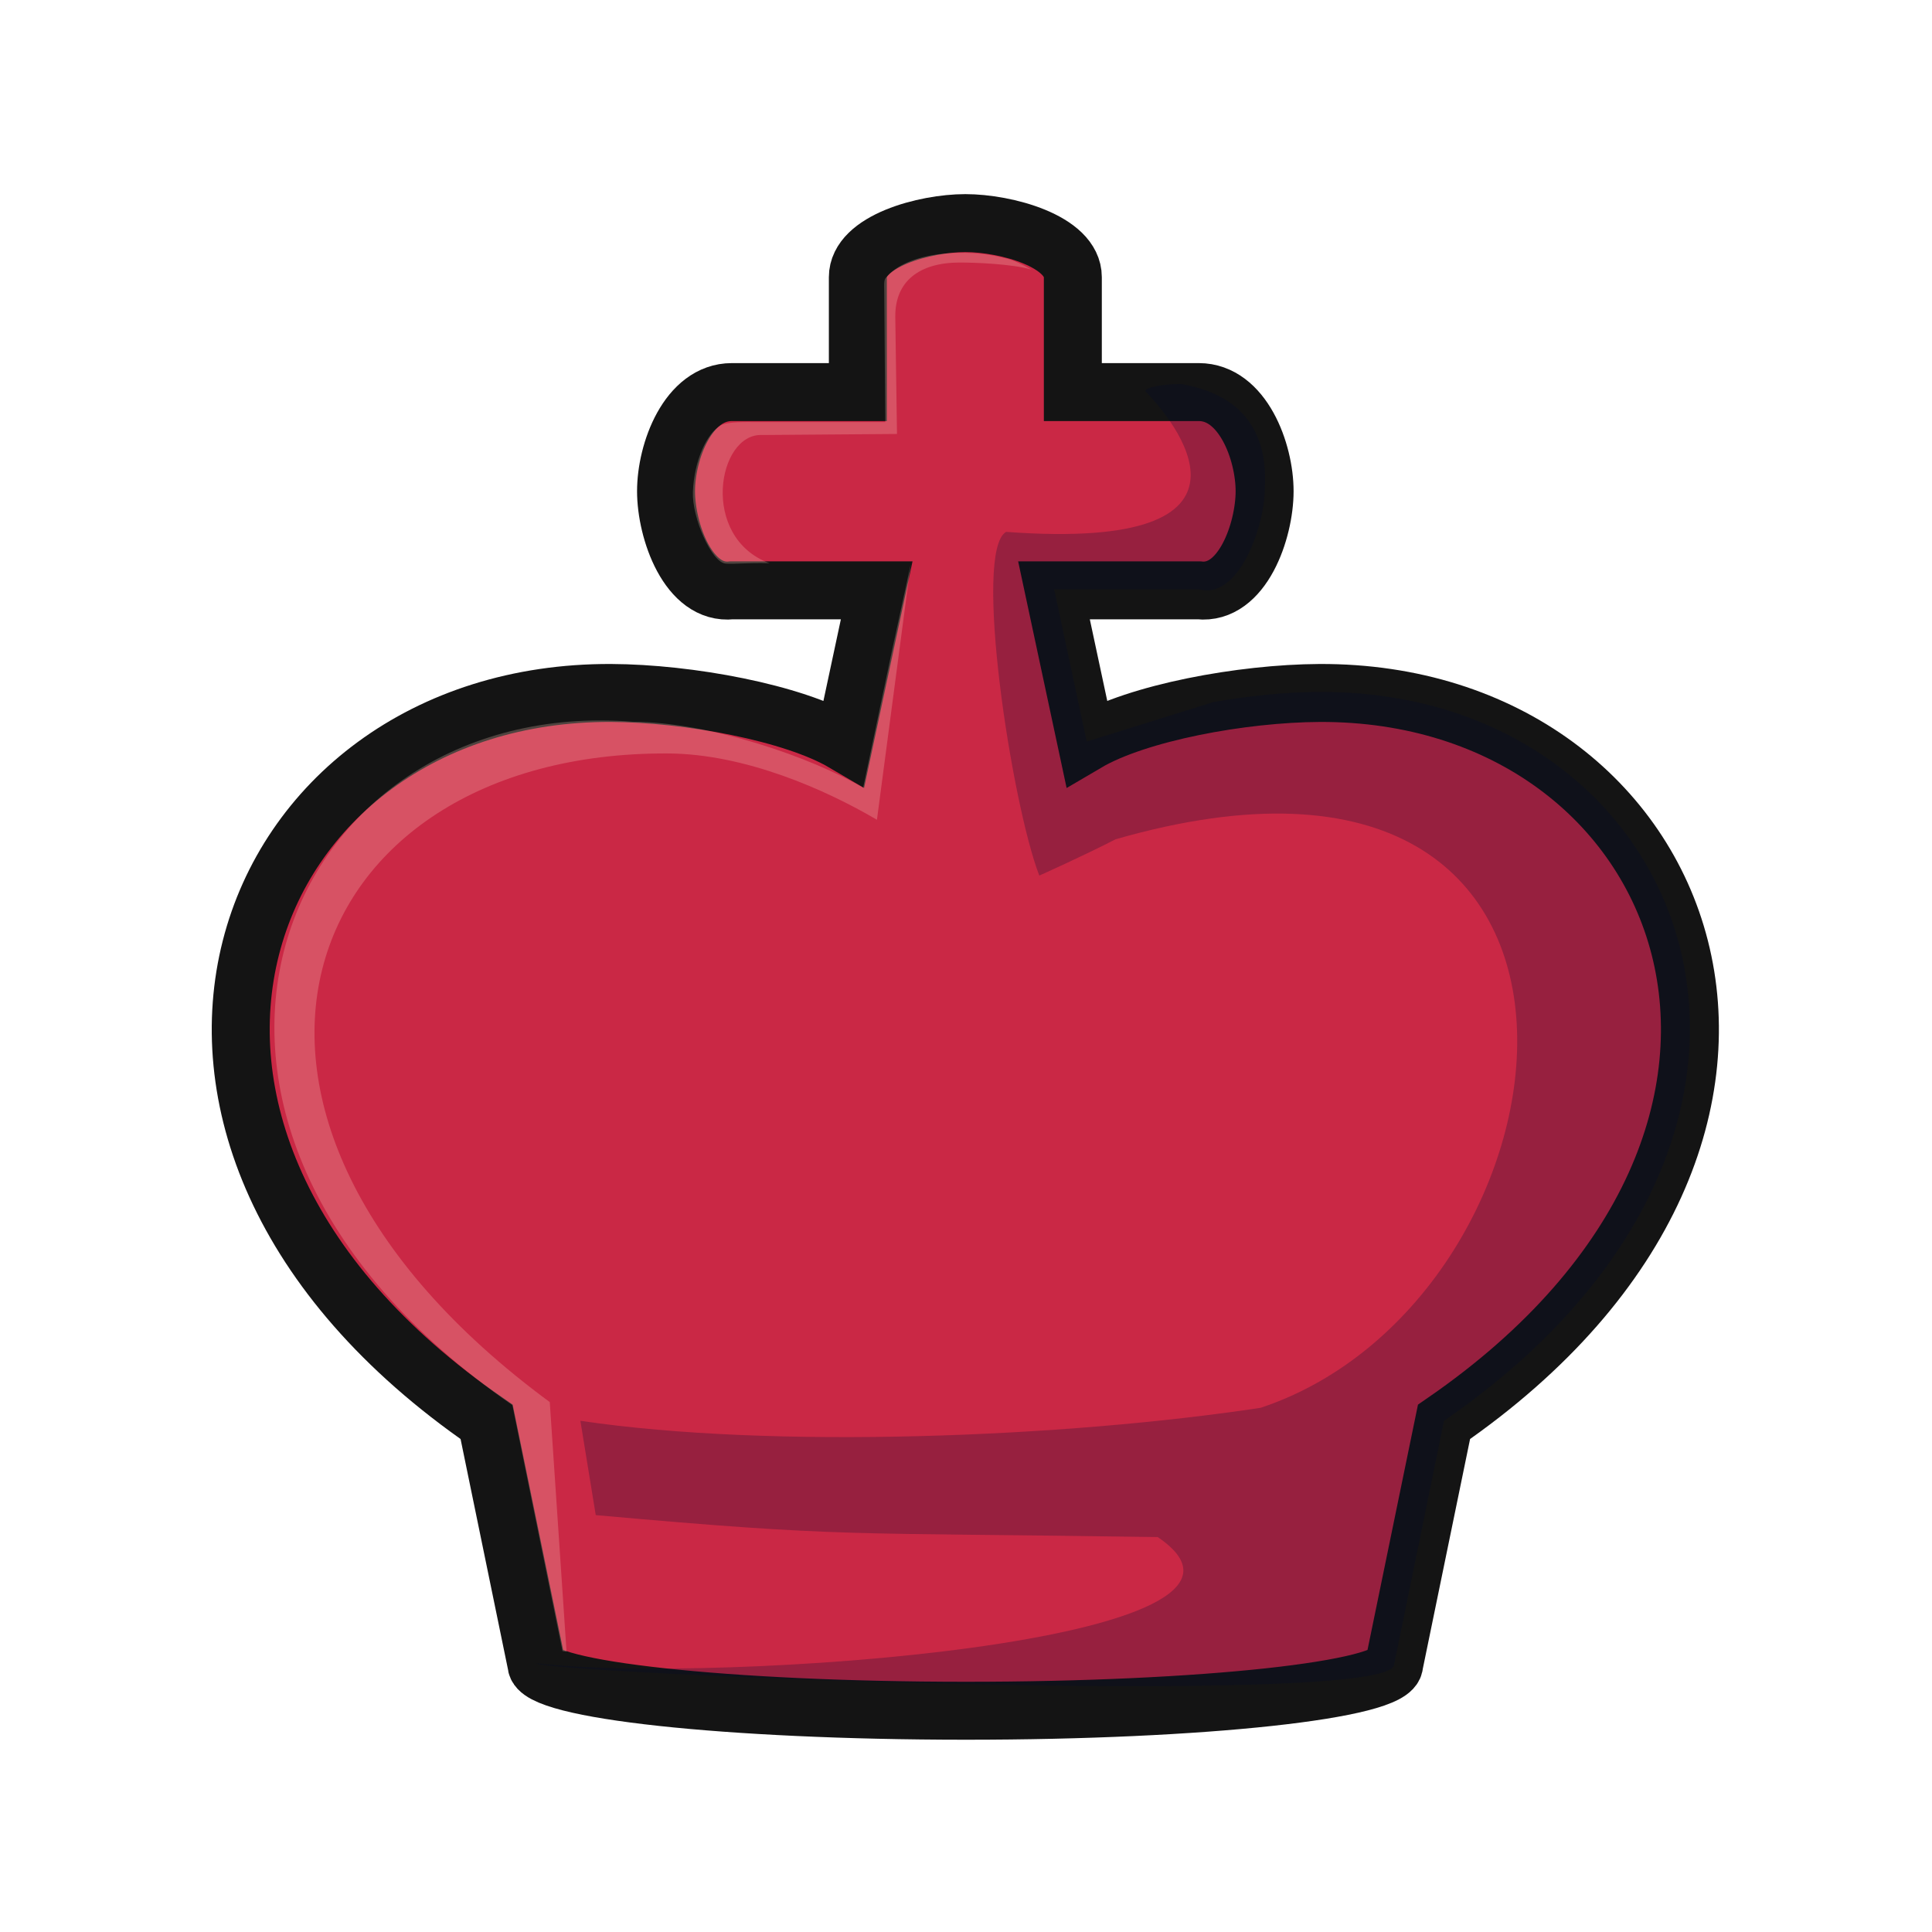
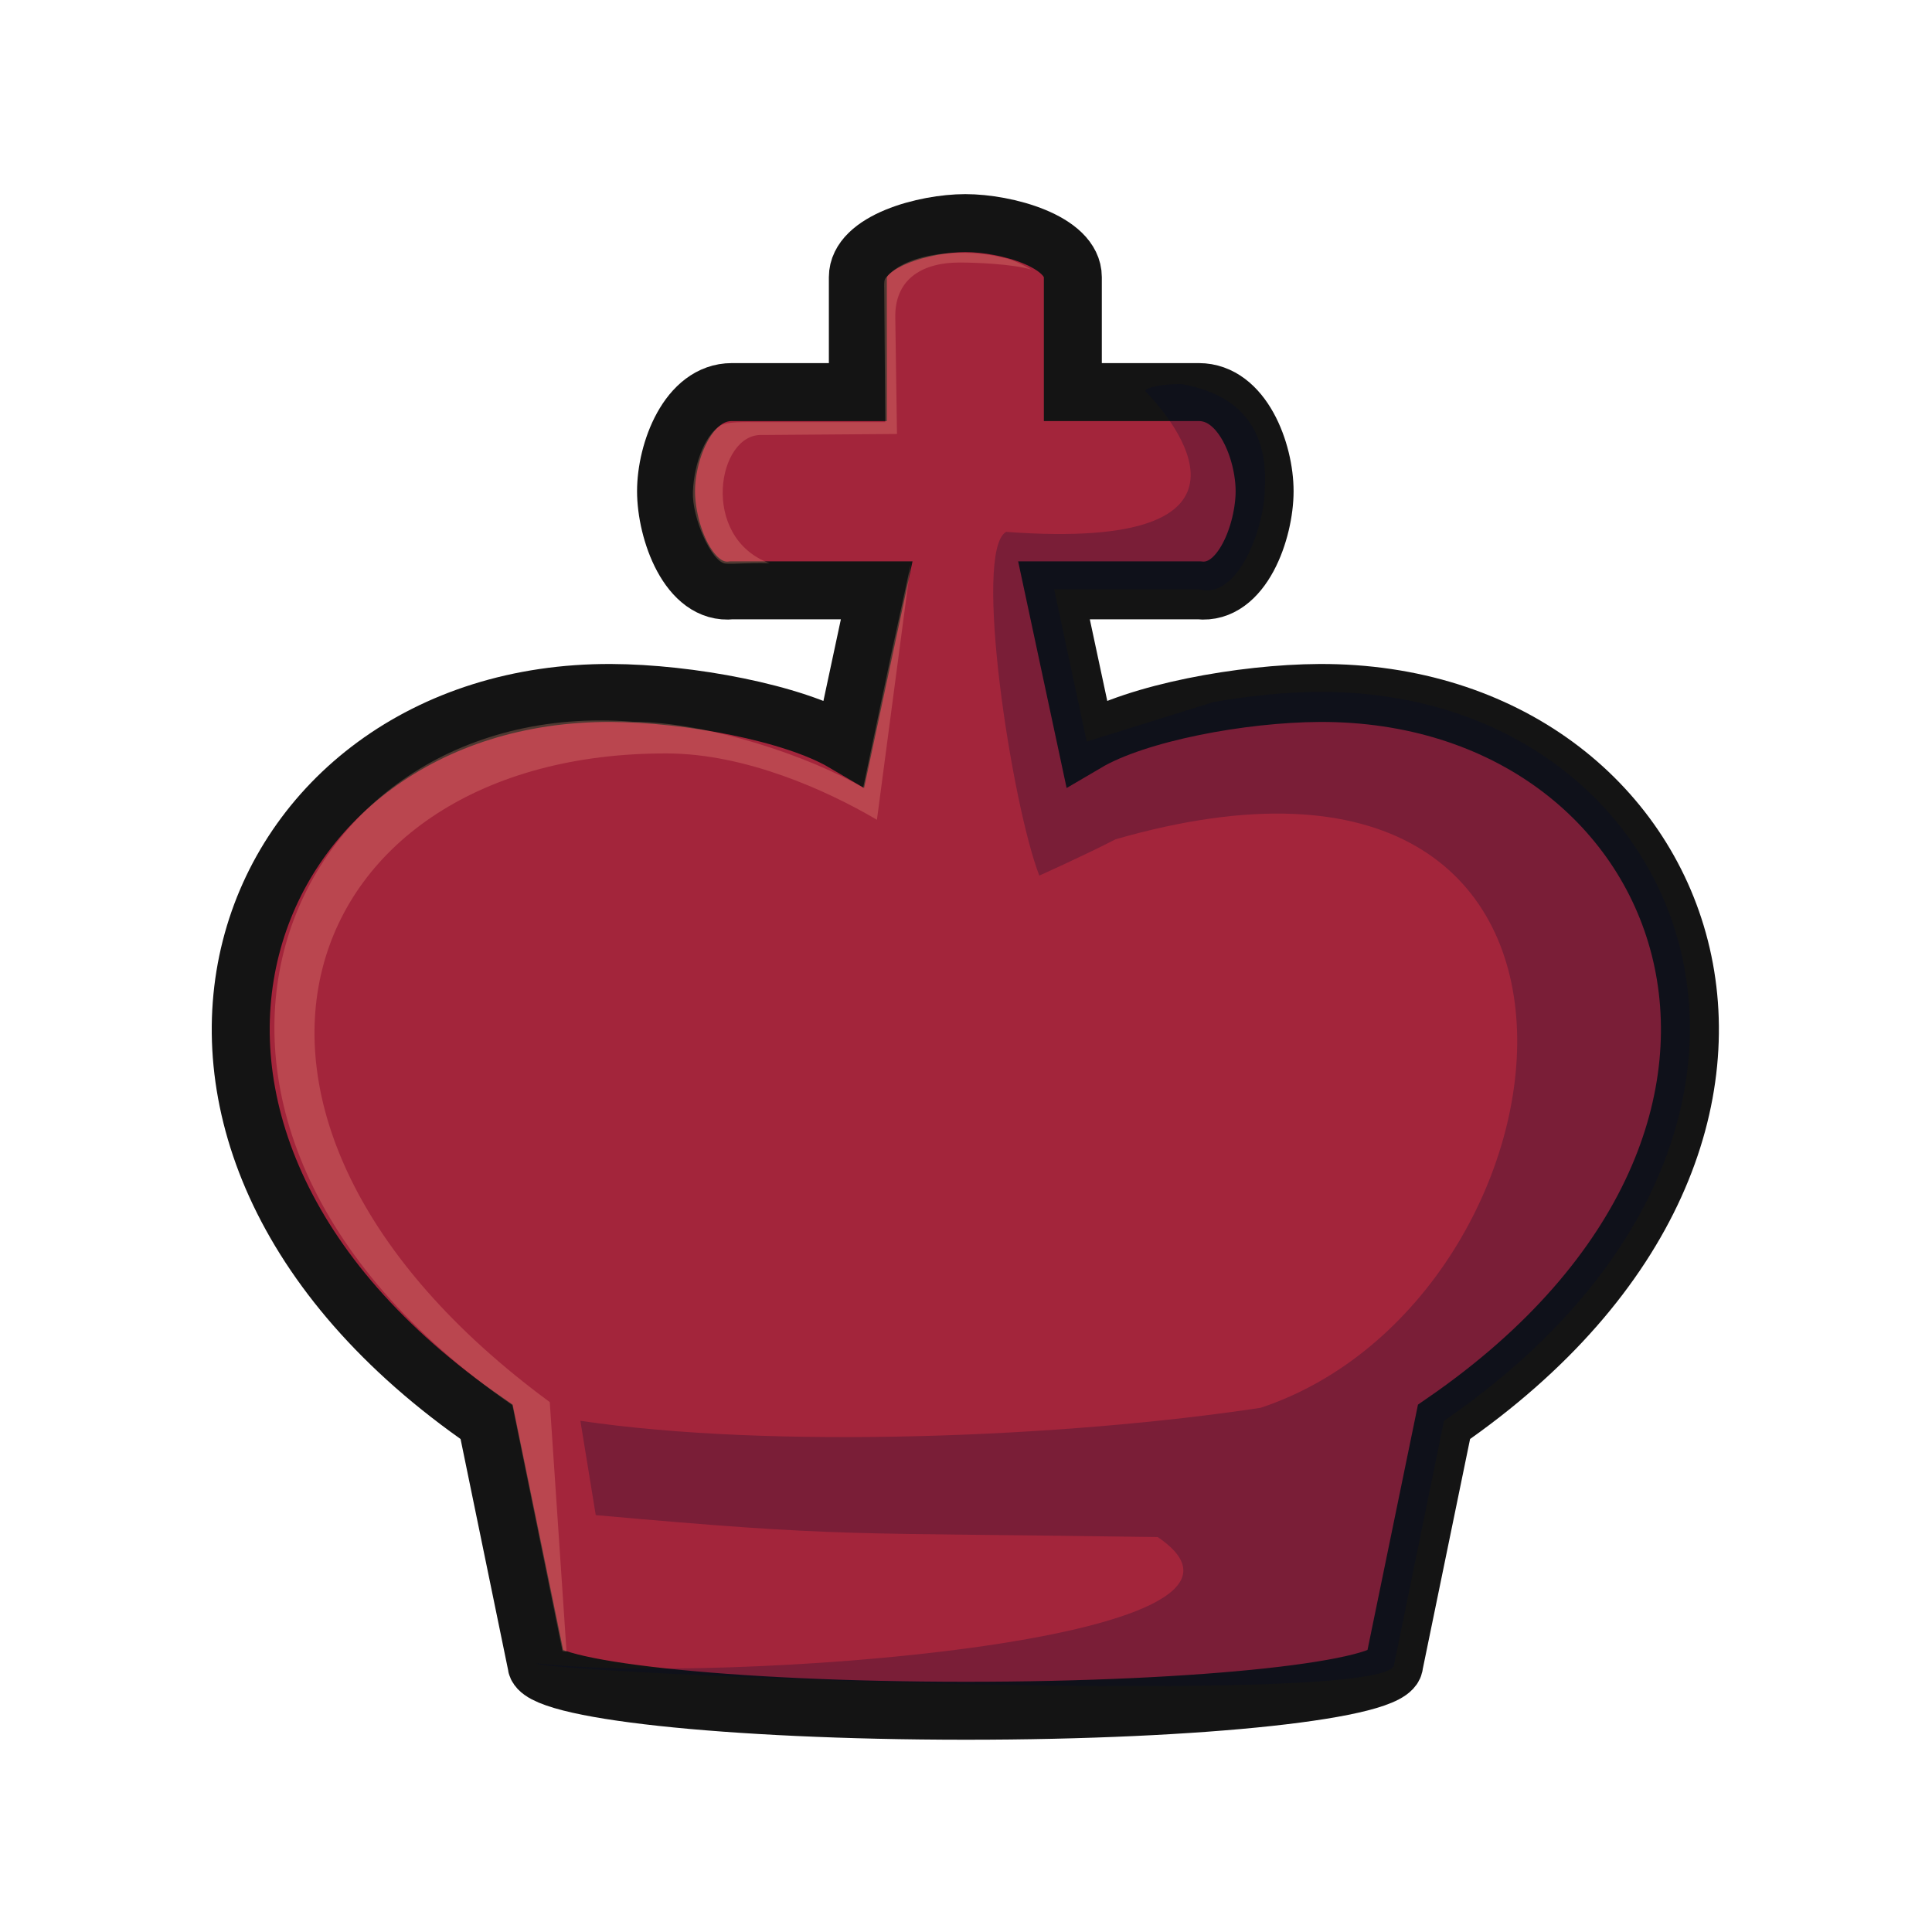
<svg xmlns="http://www.w3.org/2000/svg" width="50" height="50" viewBox="0 0 50 50" fill="none">
-   <path fill-rule="evenodd" clip-rule="evenodd" d="M25.004 44.274C31.125 44.274 36.08 43.735 36.08 43.073L37.371 36.798C48.28 29.276 43.809 17.893 34.148 17.934C32.143 17.944 29.439 18.444 28.12 19.22L27.277 15.278H31.025C32.151 15.403 32.728 13.739 32.728 12.712C32.728 11.685 32.158 10.147 31.025 10.147H27.765V7.173C27.765 6.24 26.029 5.774 24.983 5.774C23.937 5.774 22.201 6.24 22.201 7.173V10.147H18.94C17.805 10.147 17.237 11.685 17.237 12.712C17.237 13.739 17.814 15.403 18.94 15.278H22.689L21.846 19.22C20.526 18.444 17.822 17.943 15.817 17.934C6.157 17.893 1.685 29.276 12.594 36.798L13.885 43.073C13.885 43.735 18.84 44.271 24.962 44.274H24.984H25.004Z" fill="#CA2845" stroke="#141414" stroke-width="1.5" />
+   <path fill-rule="evenodd" clip-rule="evenodd" d="M25.004 44.274C31.125 44.274 36.08 43.735 36.08 43.073L37.371 36.798C48.28 29.276 43.809 17.893 34.148 17.934C32.143 17.944 29.439 18.444 28.12 19.22L27.277 15.278H31.025C32.151 15.403 32.728 13.739 32.728 12.712C32.728 11.685 32.158 10.147 31.025 10.147H27.765V7.173C27.765 6.24 26.029 5.774 24.983 5.774C23.937 5.774 22.201 6.24 22.201 7.173V10.147H18.94C17.805 10.147 17.237 11.685 17.237 12.712C17.237 13.739 17.814 15.403 18.94 15.278H22.689L21.846 19.22C20.526 18.444 17.822 17.943 15.817 17.934C6.157 17.893 1.685 29.276 12.594 36.798L13.885 43.073C13.885 43.735 18.84 44.271 24.962 44.274H24.984H25.004Z" fill="#A3253B" stroke="#141414" stroke-width="1.5" />
  <path opacity="0.25" fill-rule="evenodd" clip-rule="evenodd" d="M30.585 9.941C30.055 9.932 29.653 10.034 29.636 10.119C30.346 10.842 33.252 14.297 26.039 13.765C25.171 14.252 26.183 20.814 26.897 22.66C26.897 22.66 28.071 22.135 28.87 21.721C43.077 17.63 41.097 33.619 32.625 36.434C27.568 37.199 20.005 37.511 15.02 36.77L15.418 39.211C21.908 39.791 21.765 39.657 29.961 39.779C34.002 42.512 18.461 43.592 13.889 43.045C13.978 43.298 36.051 44.223 36.079 43.079L37.37 36.771C48.278 29.249 43.808 17.866 34.149 17.907C33.306 17.907 32.342 18.006 31.407 18.168L28.124 19.192L27.281 15.25H31.029C32.017 15.532 32.706 13.729 32.732 12.684C32.877 10.519 31.356 10.084 30.588 9.941L30.585 9.941Z" fill="#00072B" />
-   <path opacity="0.25" fill-rule="evenodd" clip-rule="evenodd" d="M25.966 6.671C25.059 6.428 23.491 6.485 22.916 7.201C22.873 7.254 22.883 7.407 22.884 7.485L22.911 10.924H19.587C19.302 10.924 18.83 10.908 18.654 11.008C18.297 11.207 17.964 11.913 17.932 12.73C17.906 13.393 18.414 14.554 18.777 14.585C19.005 14.606 19.331 14.559 19.914 14.576C18.101 13.904 18.569 11.208 19.721 11.258L23.214 11.231L23.17 8.208C23.157 7.276 23.796 6.794 24.842 6.794C25.252 6.794 26.216 6.833 26.693 6.977C26.194 6.688 25.965 6.673 25.965 6.673L25.966 6.671Z" fill="#FFD0C1" />
-   <path opacity="0.25" fill-rule="evenodd" clip-rule="evenodd" d="M23.079 16.865L22.338 20.386C21.019 19.61 18.383 18.688 16.378 18.679C7.318 17.955 2.506 28.926 13.26 36.364L14.558 42.73L14.662 42.745L14.228 36.286C4.113 28.84 7.622 19.458 17.282 19.499C19.287 19.509 21.375 20.44 22.695 21.216L23.569 14.609L23.079 16.865Z" fill="#FFD0C1" />
+   <path opacity="0.25" fill-rule="evenodd" clip-rule="evenodd" d="M25.966 6.671C25.059 6.428 23.491 6.485 22.916 7.201C22.873 7.254 22.883 7.407 22.884 7.485L22.911 10.924H19.587C19.302 10.924 18.83 10.908 18.654 11.008C18.297 11.207 17.964 11.913 17.932 12.73C17.906 13.393 18.414 14.554 18.777 14.585C19.005 14.606 19.331 14.559 19.914 14.576C18.101 13.904 18.569 11.208 19.721 11.258L23.214 11.231L23.17 8.208C23.157 7.276 23.796 6.794 24.842 6.794C25.252 6.794 26.216 6.833 26.693 6.977C26.194 6.688 25.965 6.673 25.965 6.673L25.966 6.671Z" fill="#FFA78B" />
+   <path opacity="0.25" fill-rule="evenodd" clip-rule="evenodd" d="M23.079 16.865L22.338 20.386C21.019 19.61 18.383 18.688 16.378 18.679C7.318 17.955 2.506 28.926 13.26 36.364L14.558 42.73L14.662 42.745L14.228 36.286C4.113 28.84 7.622 19.458 17.282 19.499C19.287 19.509 21.375 20.44 22.695 21.216L23.569 14.609L23.079 16.865Z" fill="#FFA78B" />
</svg>
